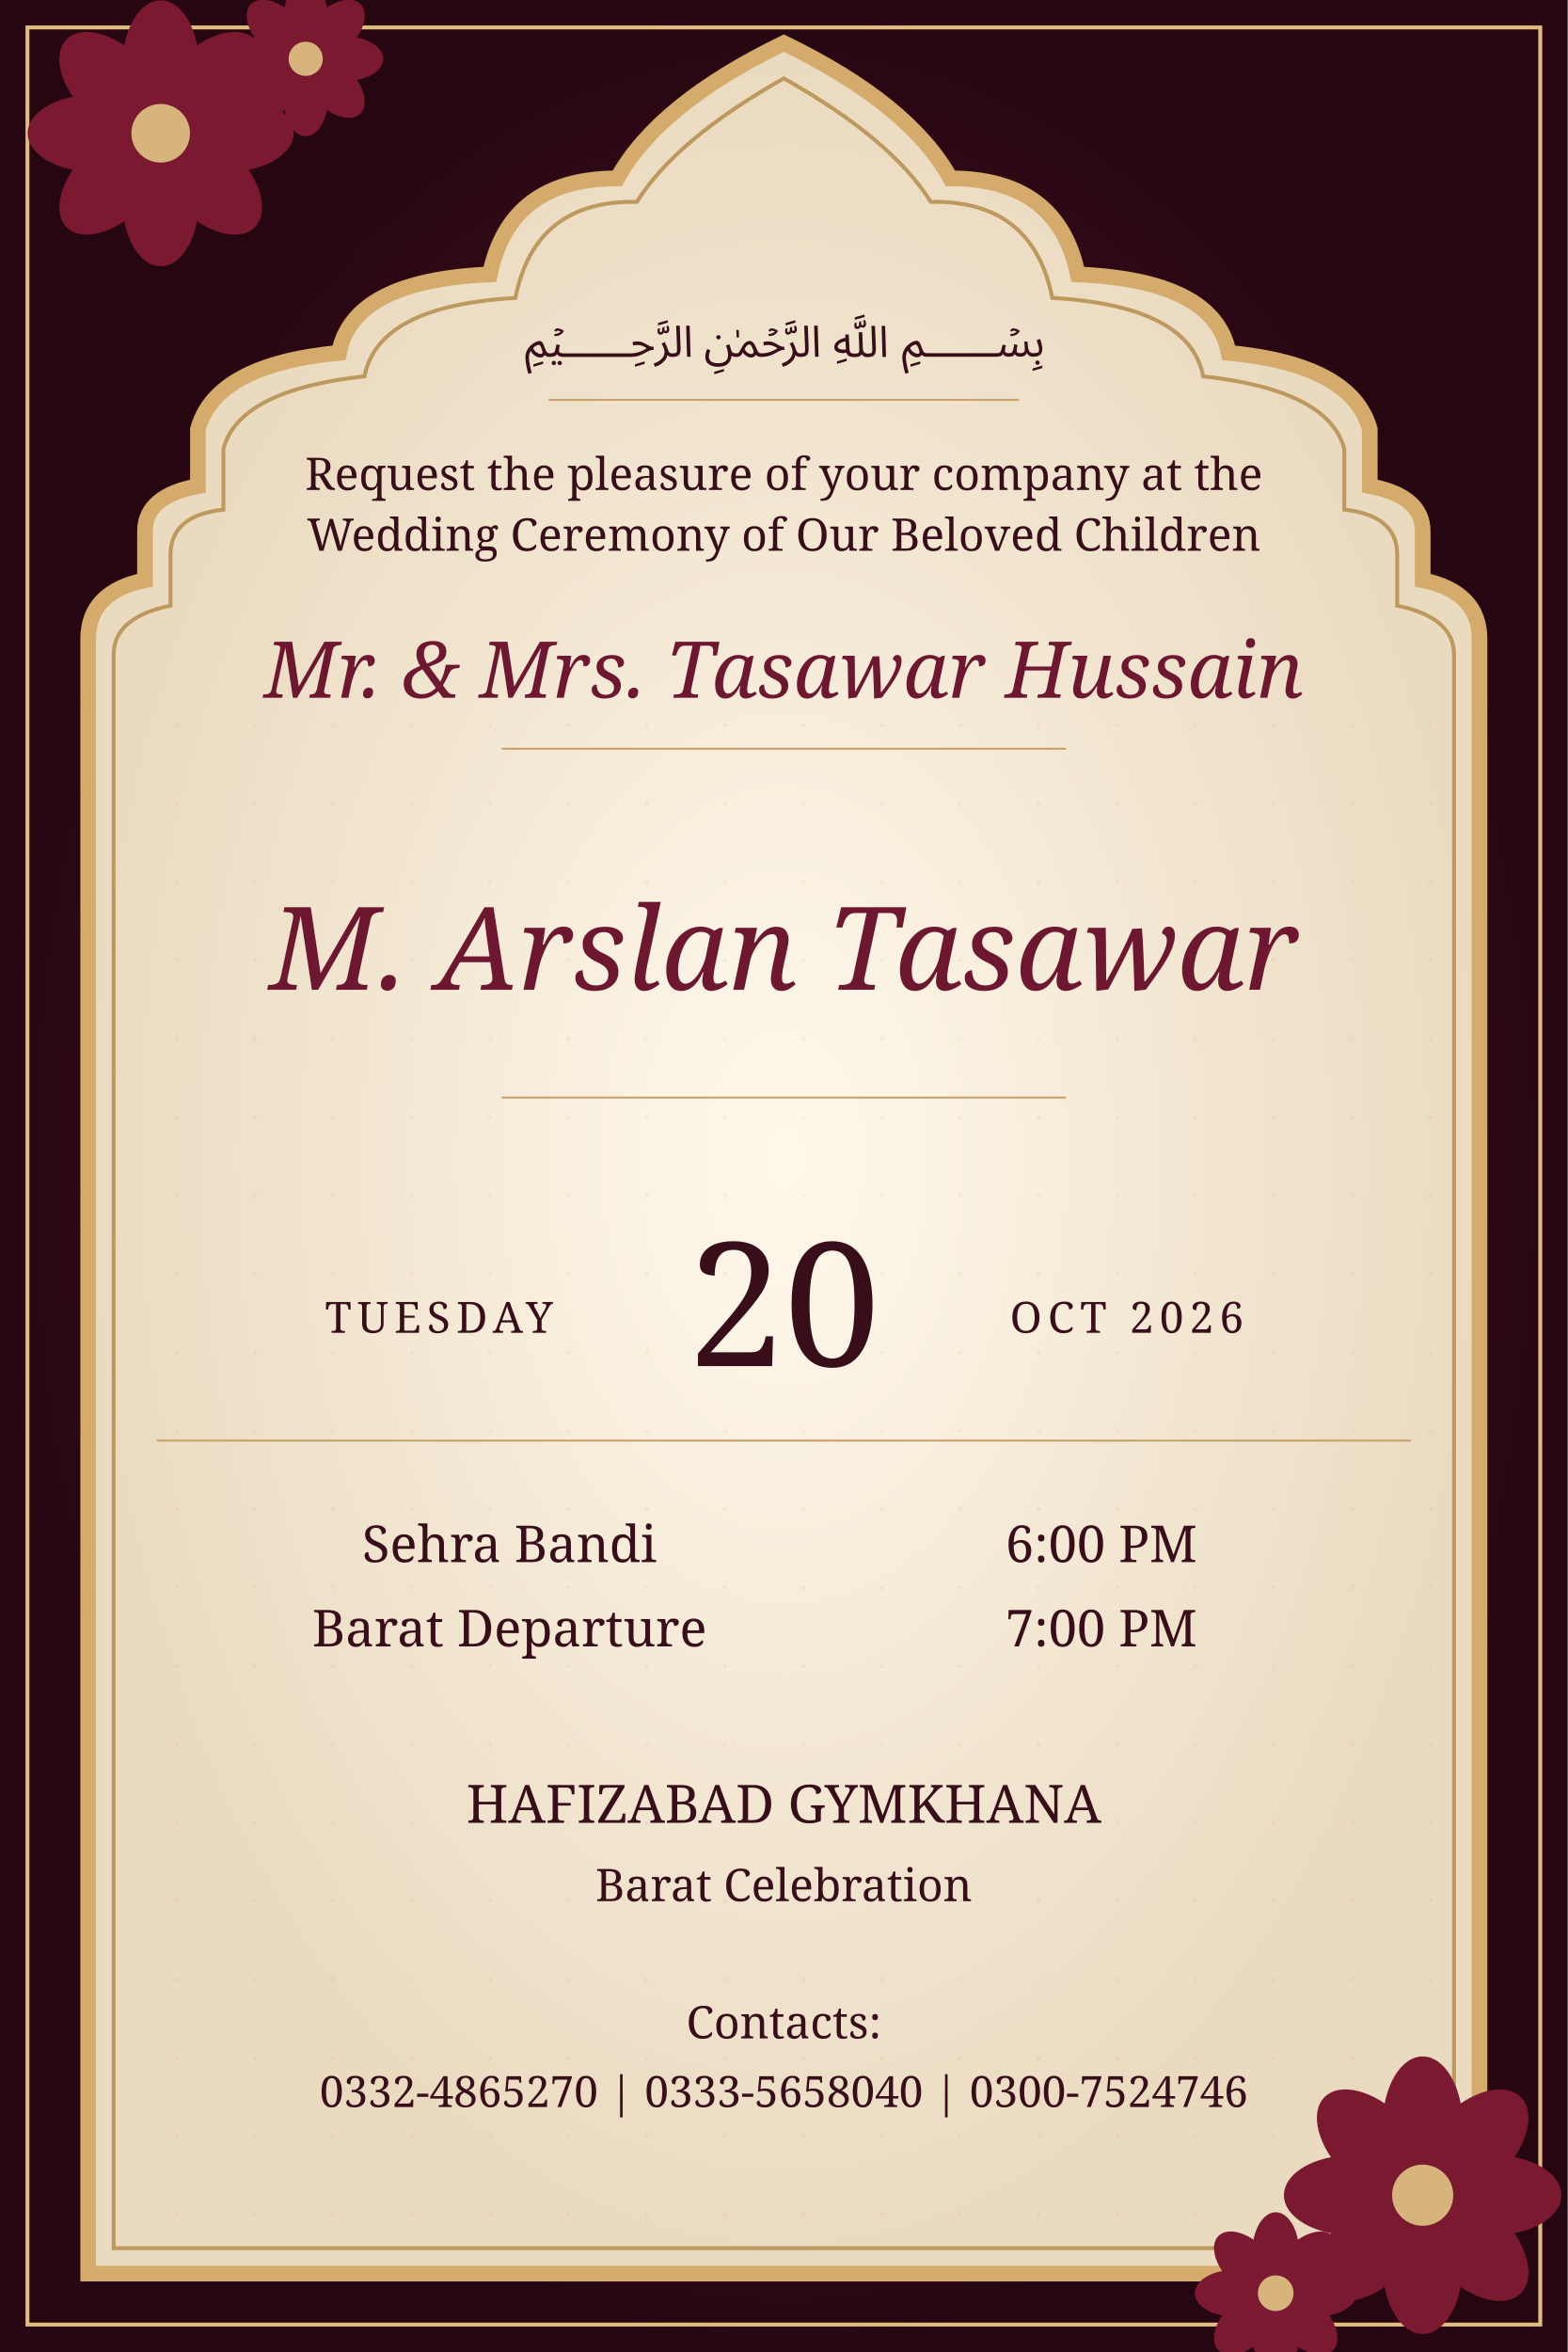
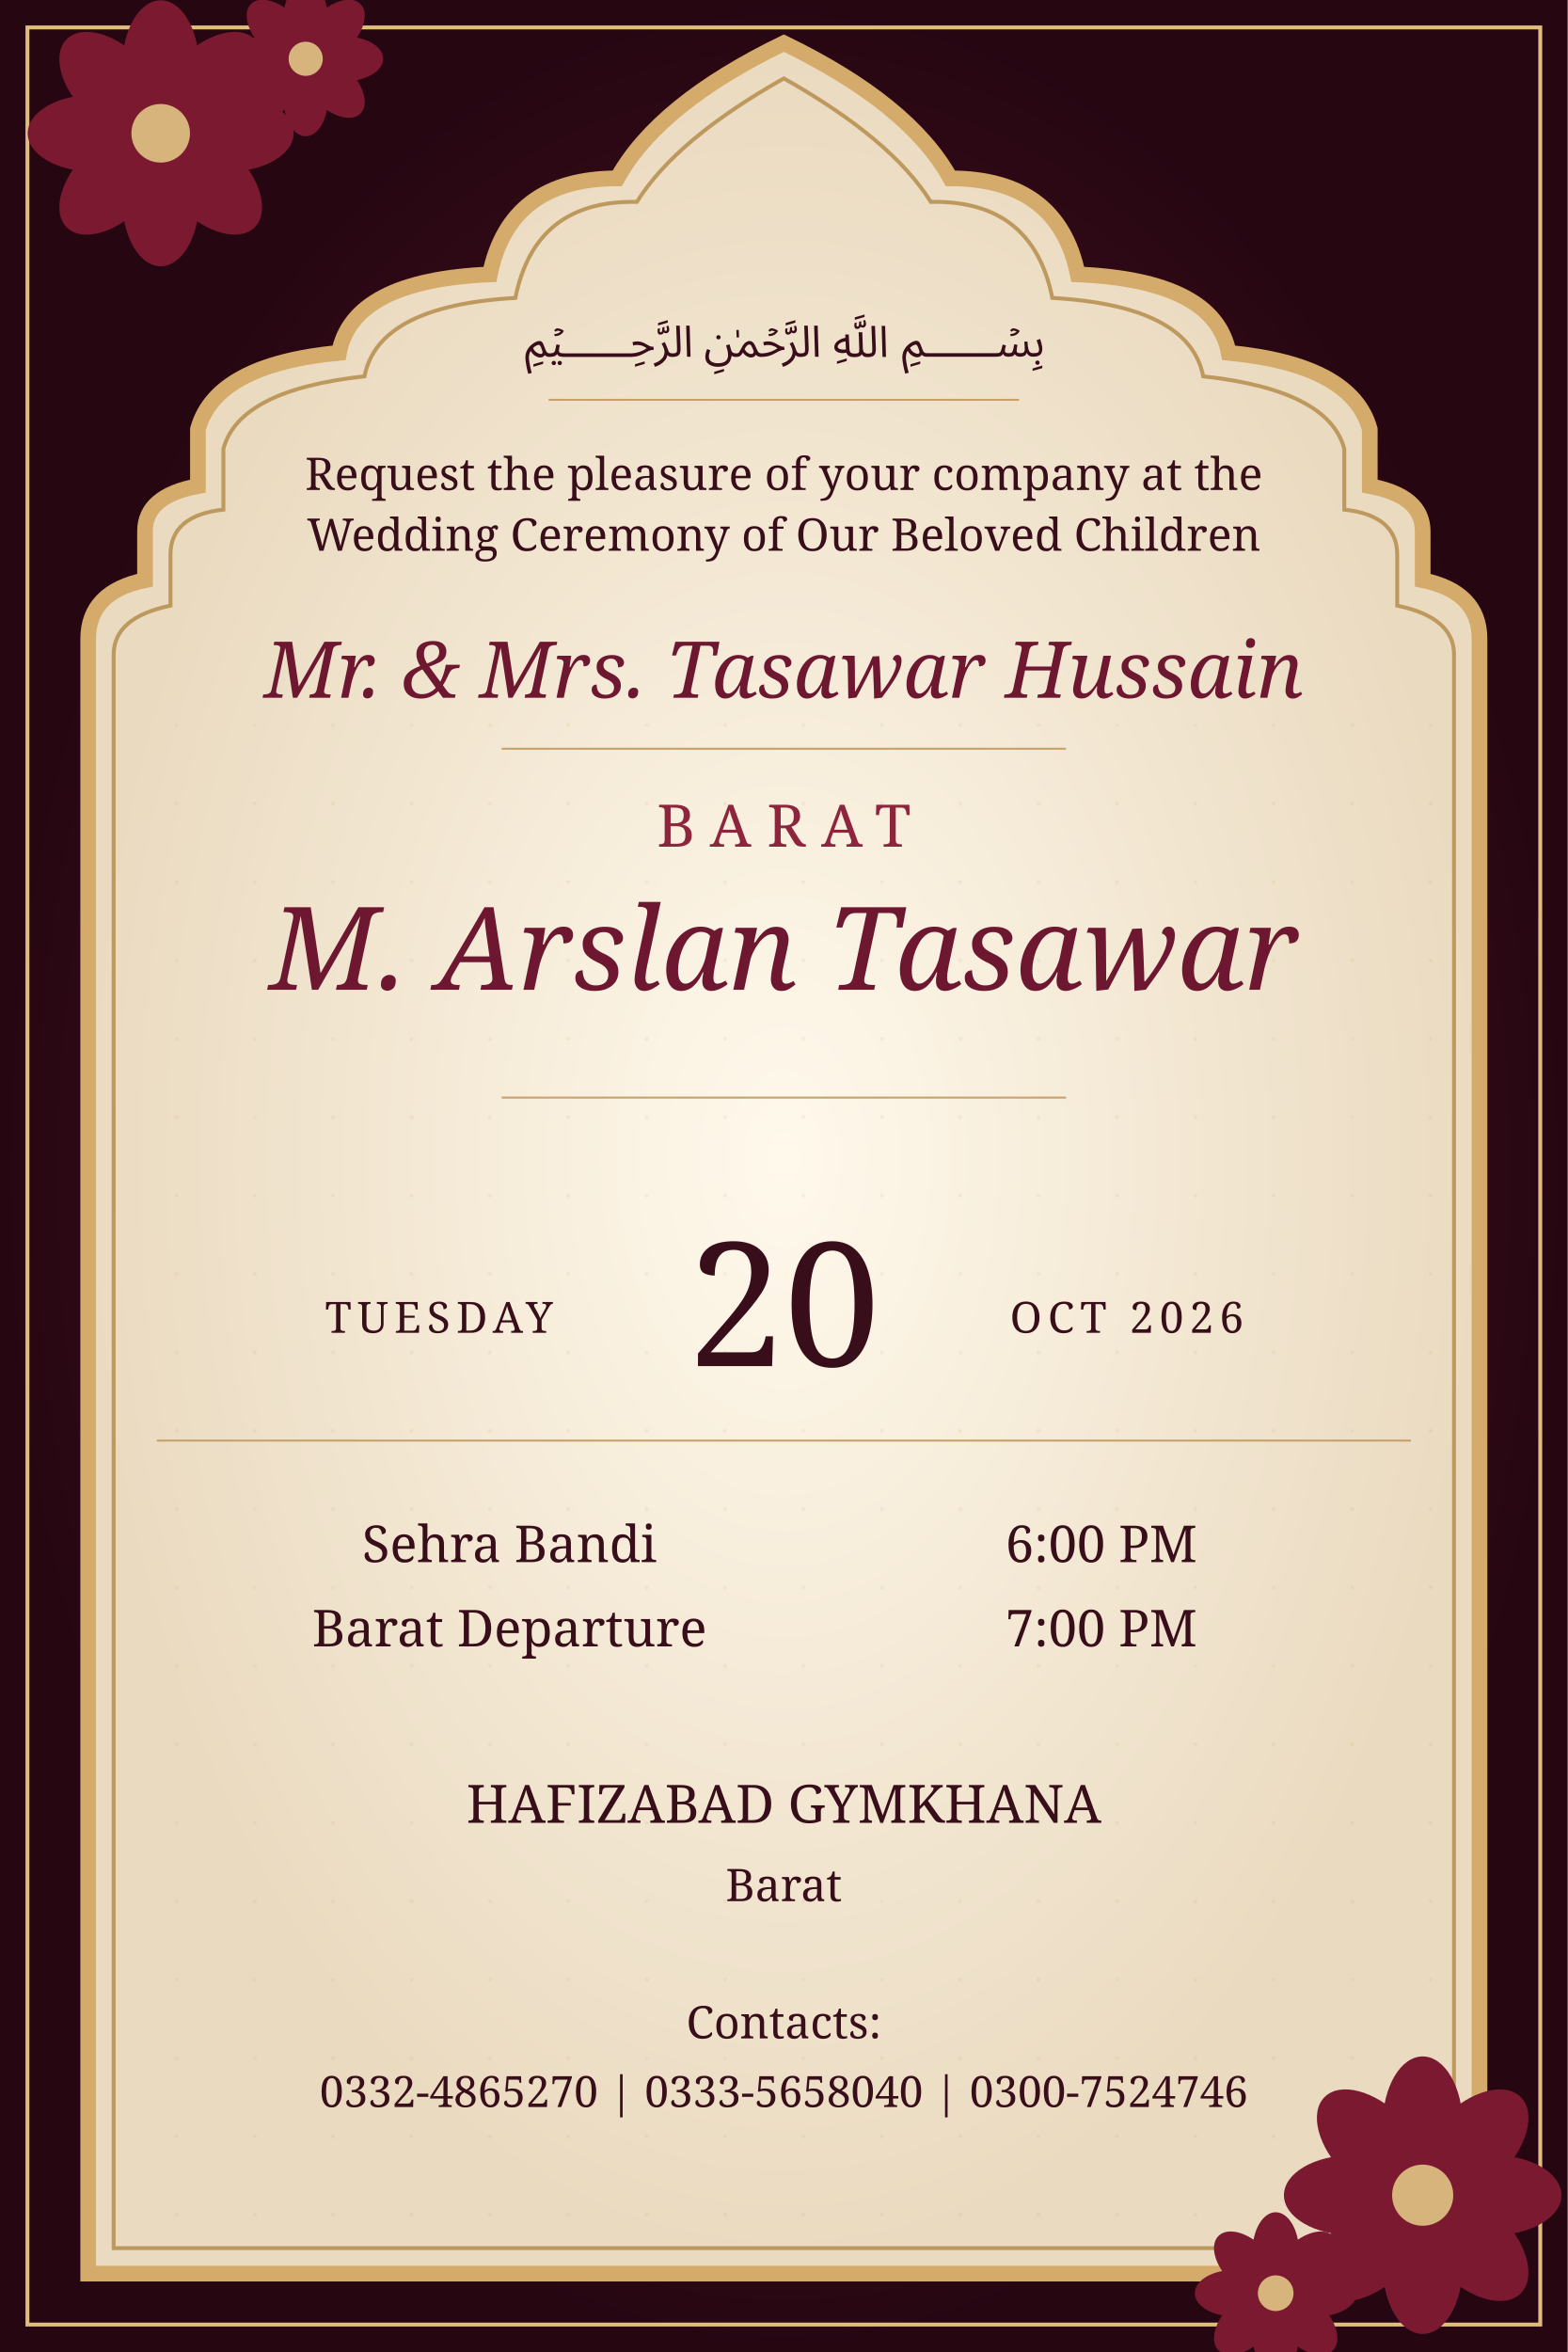
<svg xmlns="http://www.w3.org/2000/svg" viewBox="0 0 800 1200" role="img" aria-label="Burgundy and gold wedding invitation">
  <defs>
    <radialGradient id="wine">
      <stop stop-color="#691d30" />
      <stop offset="1" stop-color="#250611" />
    </radialGradient>
    <radialGradient id="paper">
      <stop stop-color="#fff9ec" />
      <stop offset="1" stop-color="#eadac0" />
    </radialGradient>
    <pattern id="texture" width="40" height="40" patternUnits="userSpaceOnUse">
      <circle cx="10" cy="10" r="1" fill="#bb975d" opacity=".2" />
    </pattern>
    <g id="flower">
      <circle r="28" fill="#f7e5c7" />
      <g fill="#7a1930">
        <ellipse cy="-30" rx="17" ry="29" />
        <ellipse cy="30" rx="17" ry="29" />
        <ellipse cx="-30" rx="29" ry="17" />
        <ellipse cx="30" rx="29" ry="17" />
        <ellipse transform="rotate(45)" cy="-30" rx="17" ry="29" />
        <ellipse transform="rotate(-45)" cy="-30" rx="17" ry="29" />
        <ellipse transform="rotate(45)" cy="30" rx="17" ry="29" />
        <ellipse transform="rotate(-45)" cy="30" rx="17" ry="29" />
      </g>
      <circle r="13" fill="#d6b47c" />
    </g>
  </defs>
  <rect width="800" height="1200" fill="url(#wine)" />
  <rect x="14" y="14" width="772" height="1172" fill="none" stroke="#e0bd7e" stroke-width="2" />
  <path d="M45 1160V326Q45 302 74 296L74 271Q74 253 101 248L101 219Q110 186 173 180Q180 143 250 140Q260 91 315 91Q336 53 400 22Q464 53 485 91Q540 91 550 140Q620 143 627 180Q690 186 699 219L699 248Q726 253 726 271L726 296Q755 302 755 326V1160Z" fill="url(#paper)" stroke="#d4ab6b" stroke-width="8" />
  <path d="M58 1147V334Q58 315 87 309L87 283Q87 263 114 260L114 229Q122 199 186 192Q193 156 263 152Q273 102 325 103Q345 71 400 40Q455 71 475 103Q527 102 537 152Q607 156 614 192Q678 199 686 229L686 260Q713 263 713 283L713 309Q742 315 742 334V1147Z" fill="none" stroke="#bd995e" stroke-width="2" />
  <path d="M65 350H735V1140H65Z" fill="url(#texture)" opacity=".55" />
  <g font-family="Georgia,serif" text-anchor="middle" fill="#390e1b">
    <text x="400" y="182" font-size="37">﷽</text>
    <path d="M280 204H520" stroke="#c6a16a" />
    <text x="400" y="250" font-size="23">Request the pleasure of your company at the</text>
    <text x="400" y="281" font-size="23">Wedding Ceremony of Our Beloved Children</text>
    <text x="400" y="356" font-size="40" font-style="italic" fill="#6d1730">Mr. &amp; Mrs. Tasawar Hussain</text>
    <path d="M256 382H544" stroke="#c6a16a" />
+     <text x="400" y="432" font-size="30" letter-spacing="8" fill="#8d263d">BARAT</text>
    <text x="400" y="505" font-size="59" font-style="italic" fill="#6d1730">M. Arslan Tasawar</text>
    <path d="M256 560H544" stroke="#c6a16a" />
    <text x="224" y="680" font-size="22" letter-spacing="3">TUESDAY</text>
    <text x="400" y="697" font-size="88">20</text>
    <text x="575" y="680" font-size="22" letter-spacing="3">OCT 2026</text>
    <path d="M80 735H720" stroke="#c6a16a" />
    <text x="260" y="797" font-size="26">Sehra Bandi</text>
    <text x="562" y="797" font-size="26">6:00 PM</text>
    <text x="260" y="840" font-size="26">Barat Departure</text>
    <text x="562" y="840" font-size="26">7:00 PM</text>
    <text x="400" y="930" font-size="27">HAFIZABAD GYMKHANA</text>
-     <text x="400" y="970" font-size="23">Barat Celebration</text>
+     <text x="400" y="970" font-size="23">Barat</text>
    <text x="400" y="1040" font-size="23">Contacts:</text>
    <text x="400" y="1075" font-size="22">0332-4865270 | 0333-5658040 | 0300-7524746</text>
  </g>
  <g>
    <use href="#flower" transform="translate(82 68) scale(1.15)" />
    <use href="#flower" transform="translate(156 30) scale(.67)" />
    <use href="#flower" transform="translate(726 1120) scale(1.2)" />
    <use href="#flower" transform="translate(651 1170) scale(.7)" />
  </g>
</svg>
